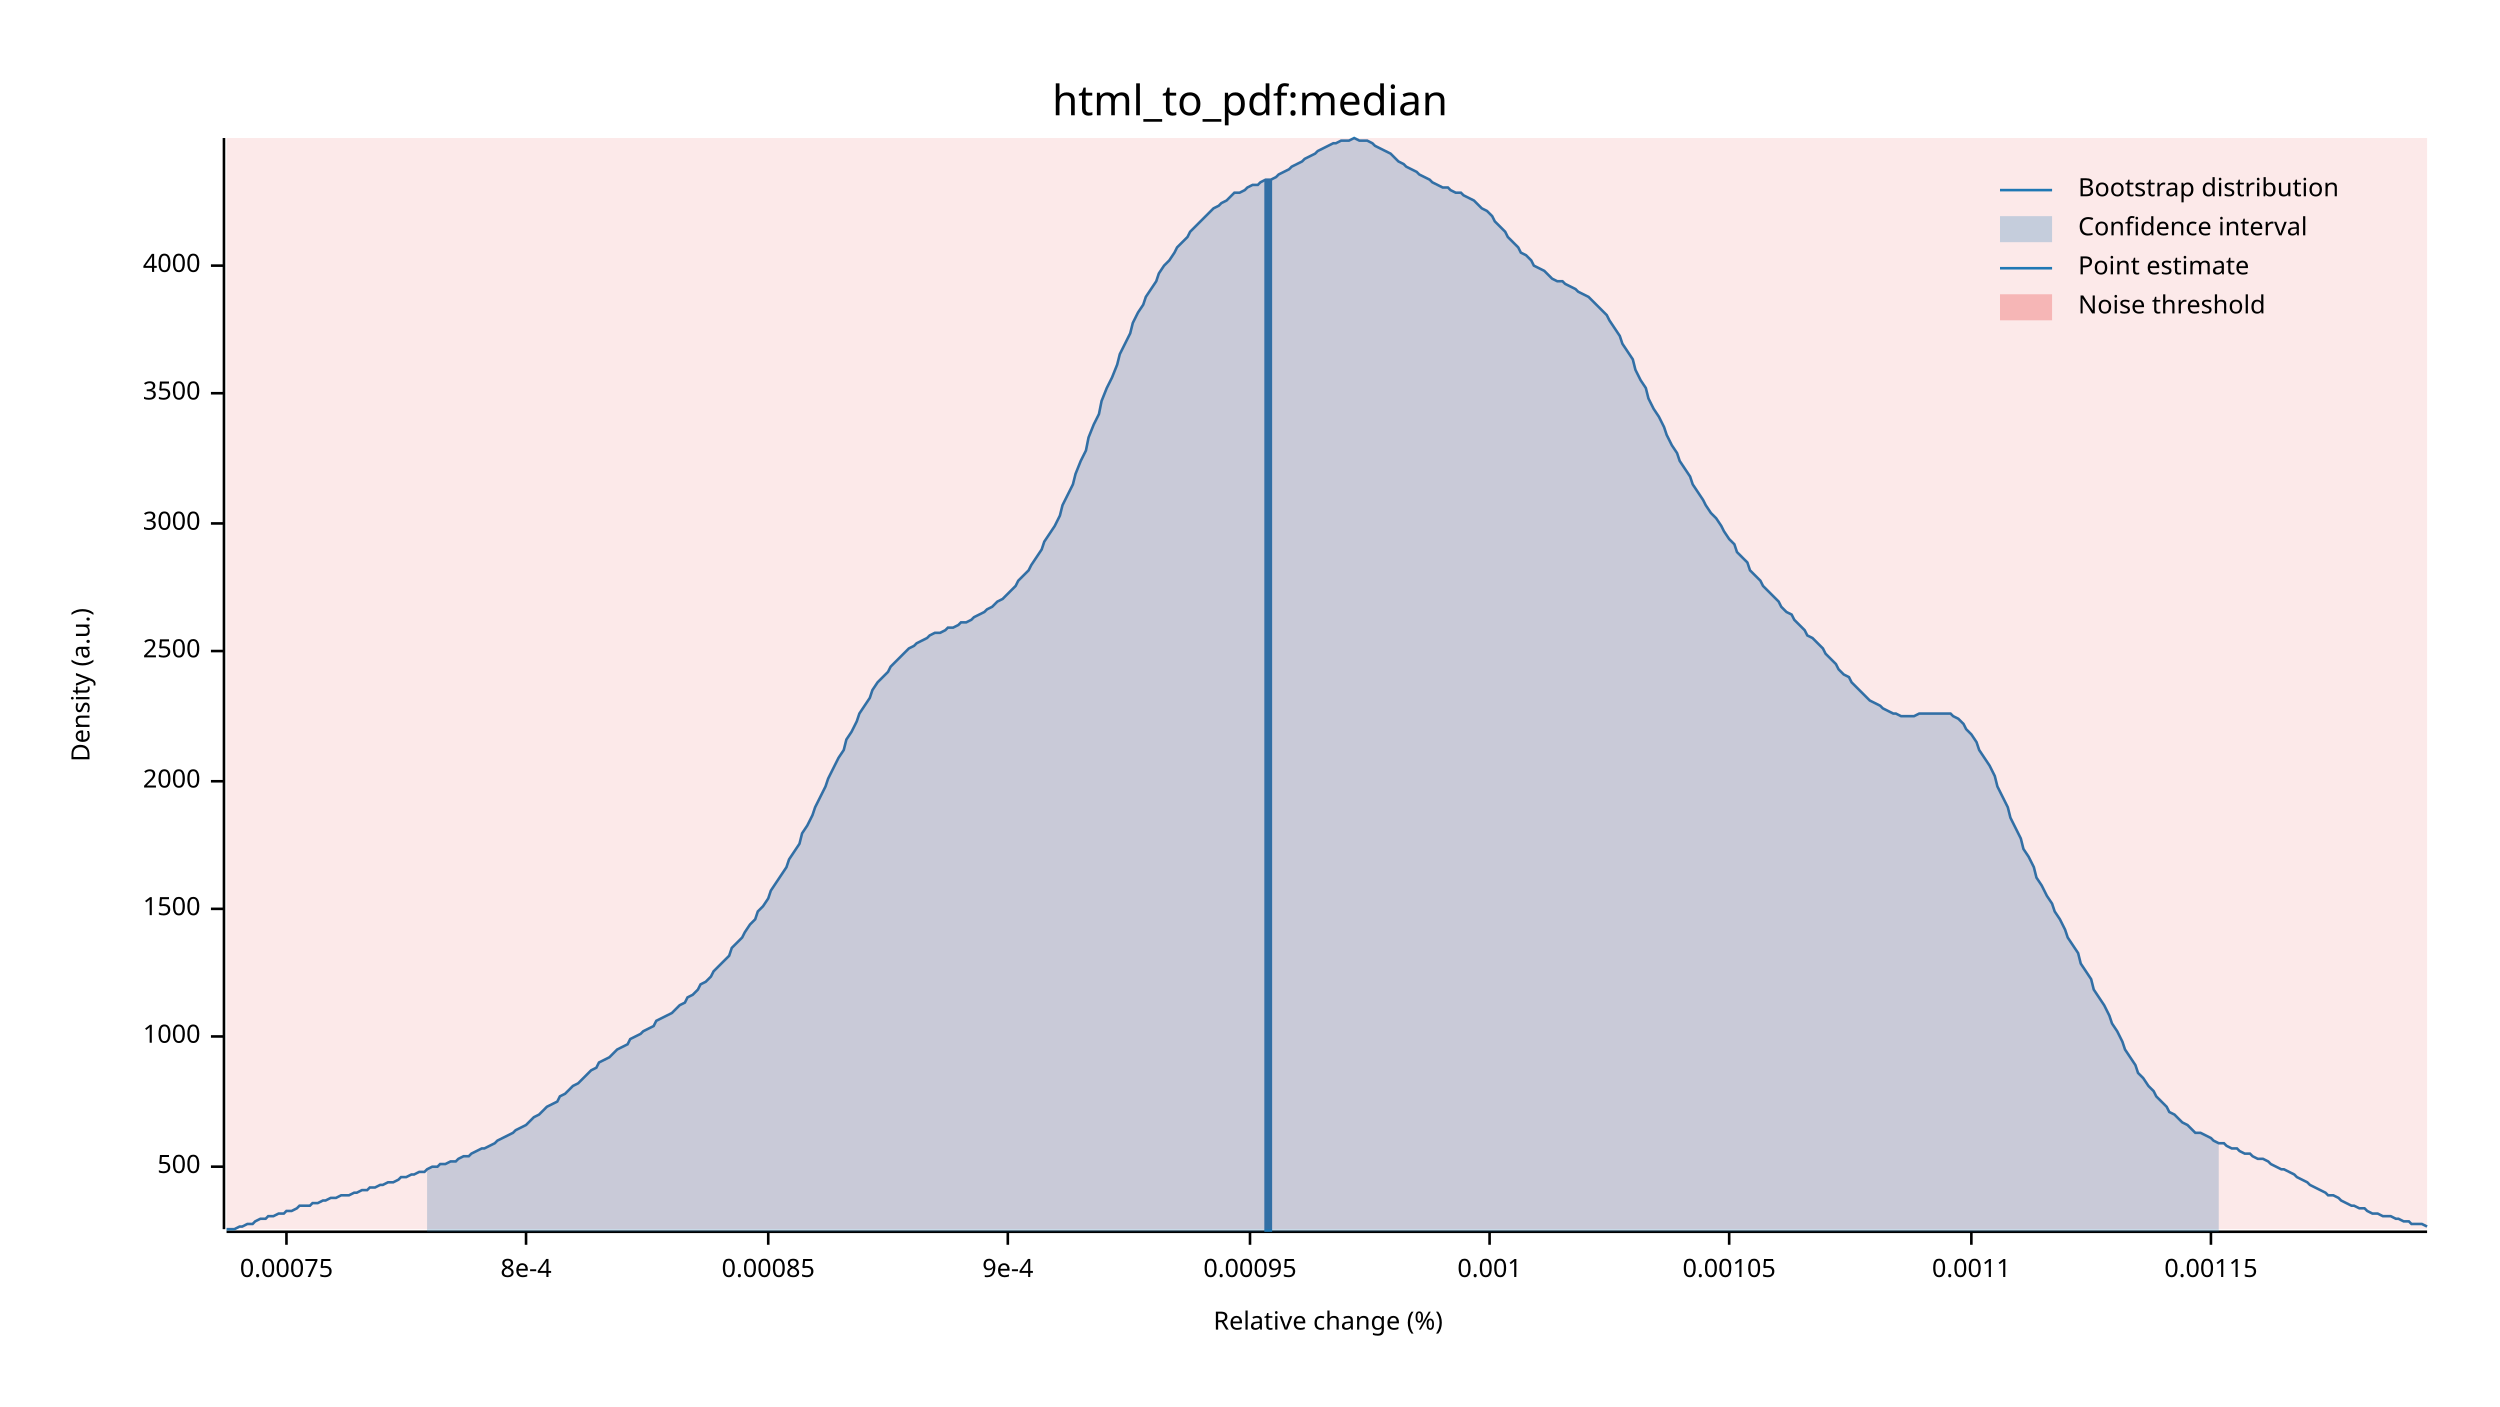
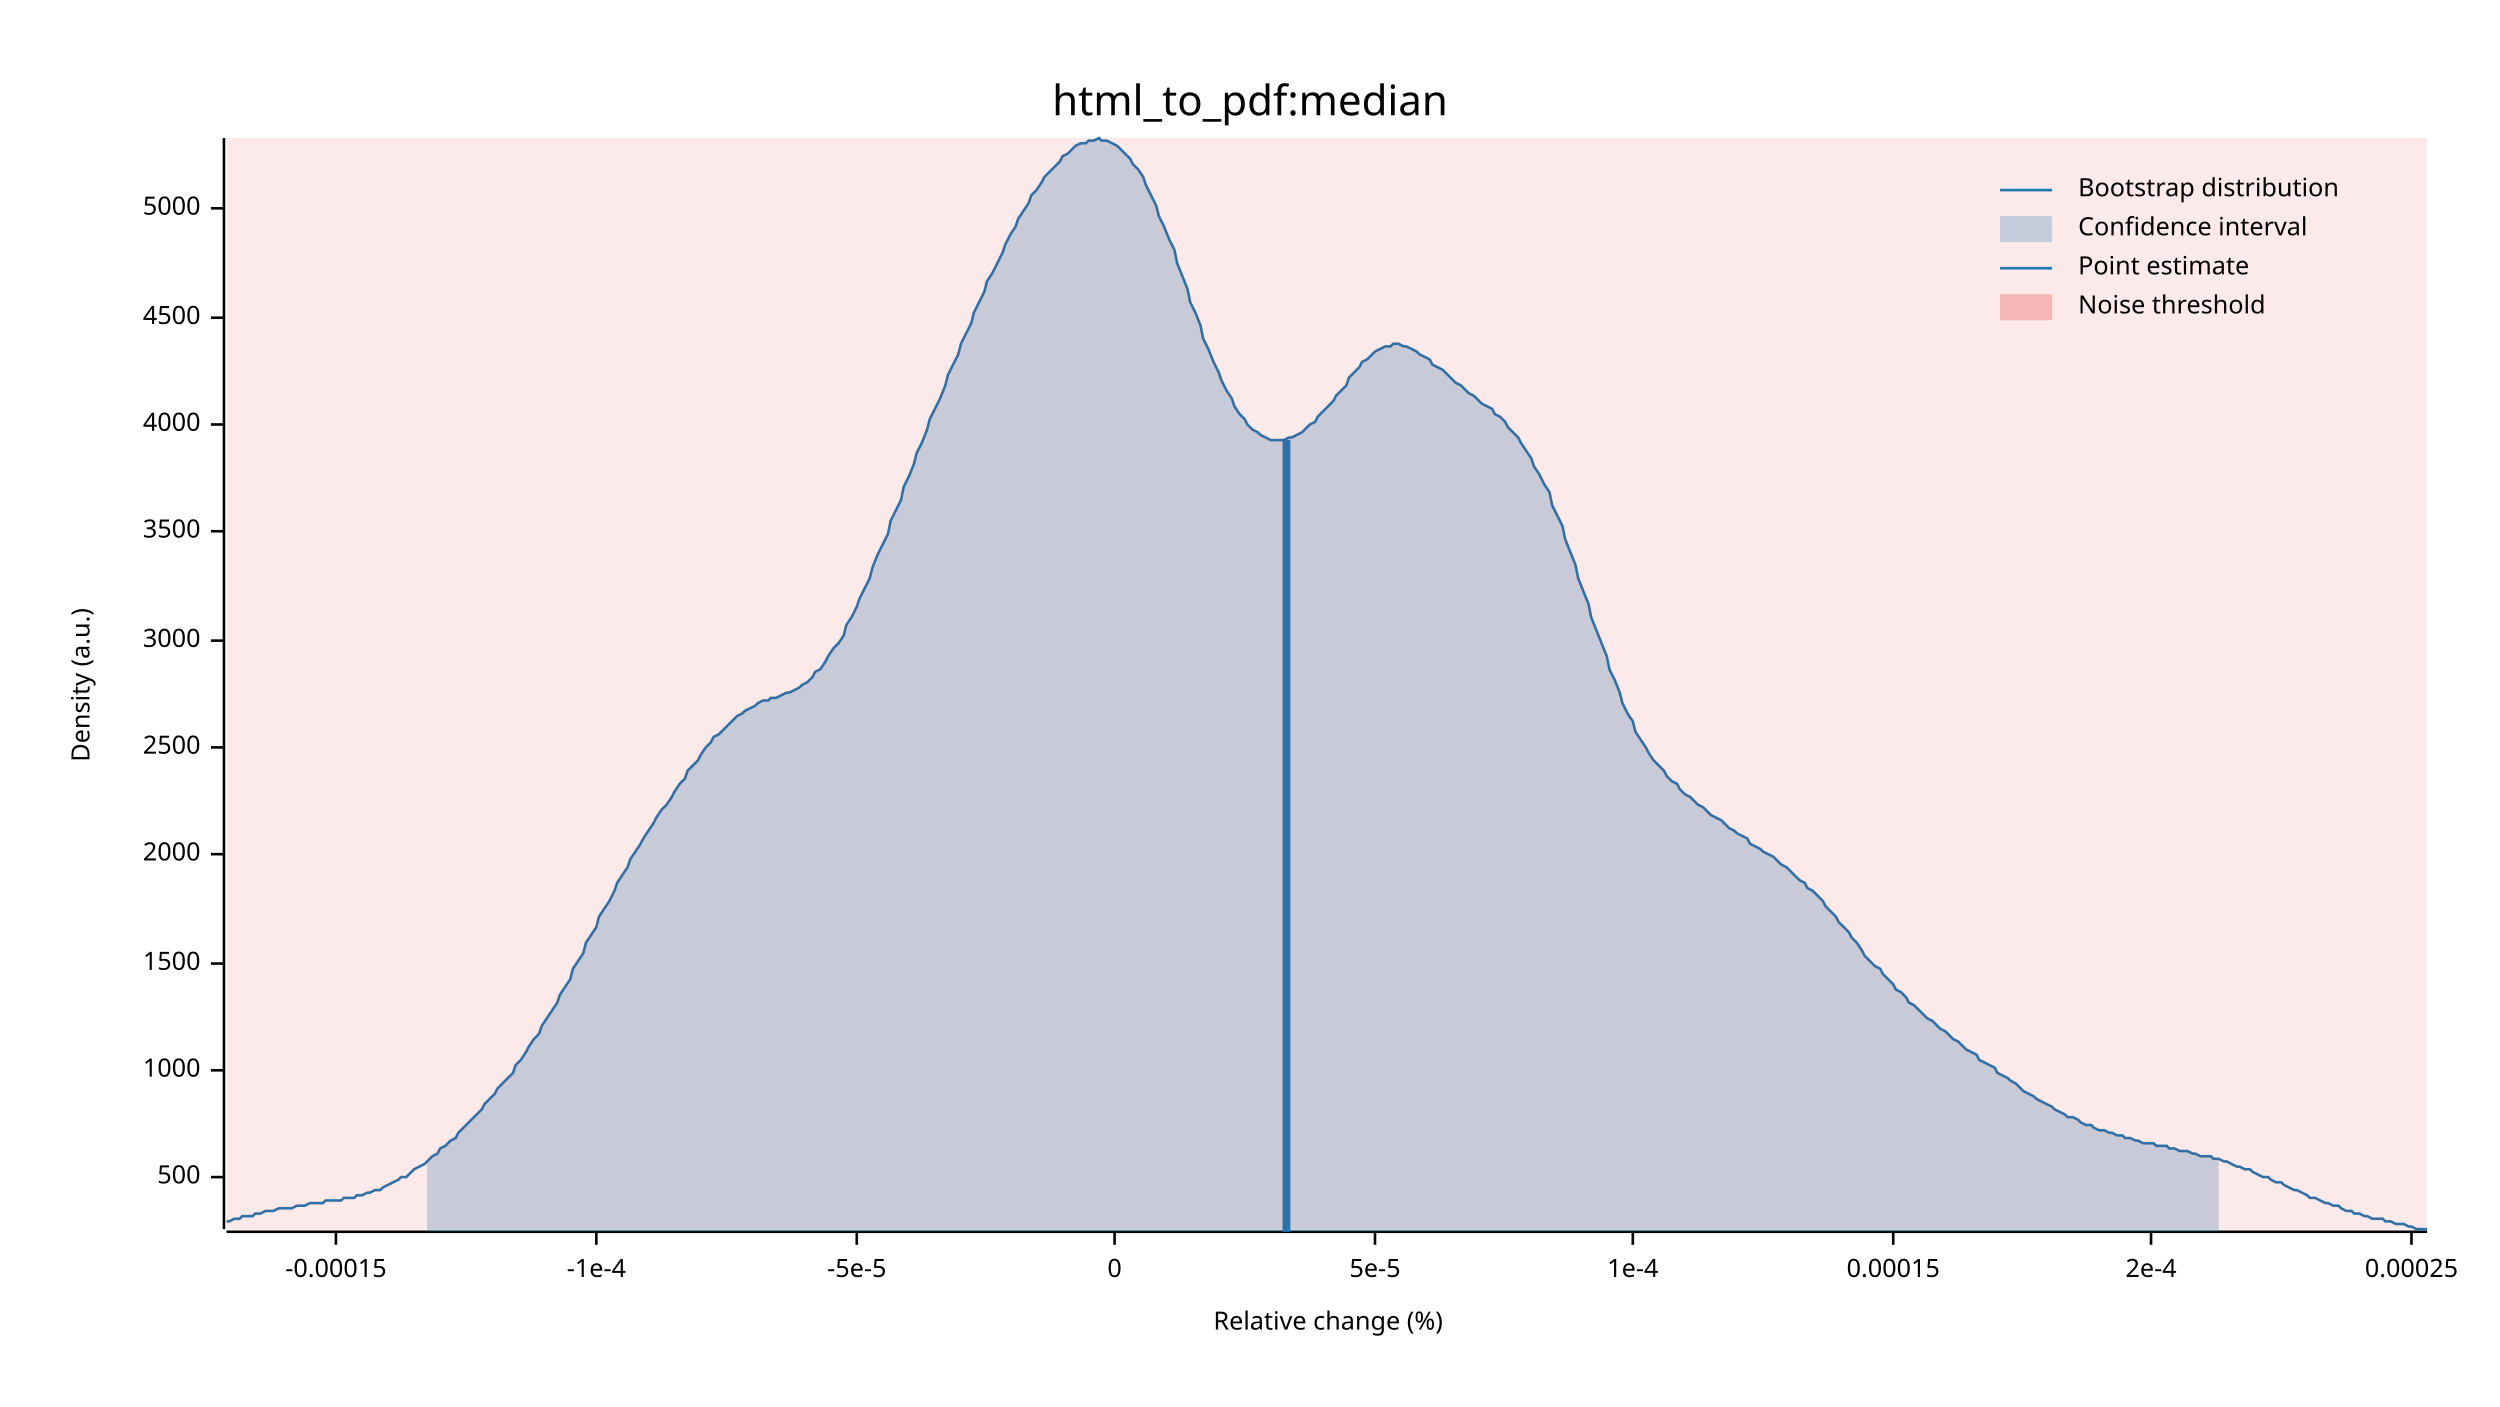
<svg xmlns="http://www.w3.org/2000/svg" width="960" height="540" viewBox="0 0 960 540">
  <text x="480" y="32" dy="0.76em" text-anchor="middle" font-family="sans-serif" font-size="16.129" opacity="1" fill="#000000">
html_to_pdf:median
</text>
  <text x="27" y="263" dy="0.76em" text-anchor="middle" font-family="sans-serif" font-size="9.677" opacity="1" fill="#000000" transform="rotate(270, 27, 263)">
Density (a.u.)
</text>
  <text x="510" y="513" dy="-0.5ex" text-anchor="middle" font-family="sans-serif" font-size="9.677" opacity="1" fill="#000000">
Relative change (%)
</text>
  <polyline fill="none" opacity="1" stroke="#000000" stroke-width="1" points="86,53 86,472 " />
-   <text x="77" y="448" dy="0.5ex" text-anchor="end" font-family="sans-serif" font-size="9.677" opacity="1" fill="#000000">
+   <text x="77" y="452" dy="0.5ex" text-anchor="end" font-family="sans-serif" font-size="9.677" opacity="1" fill="#000000">
500
</text>
-   <polyline fill="none" opacity="1" stroke="#000000" stroke-width="1" points="81,448 86,448 " />
-   <text x="77" y="398" dy="0.5ex" text-anchor="end" font-family="sans-serif" font-size="9.677" opacity="1" fill="#000000">
+   <polyline fill="none" opacity="1" stroke="#000000" stroke-width="1" points="81,452 86,452 " />
+   <text x="77" y="411" dy="0.5ex" text-anchor="end" font-family="sans-serif" font-size="9.677" opacity="1" fill="#000000">
1000
</text>
-   <polyline fill="none" opacity="1" stroke="#000000" stroke-width="1" points="81,398 86,398 " />
-   <text x="77" y="349" dy="0.5ex" text-anchor="end" font-family="sans-serif" font-size="9.677" opacity="1" fill="#000000">
+   <polyline fill="none" opacity="1" stroke="#000000" stroke-width="1" points="81,411 86,411 " />
+   <text x="77" y="370" dy="0.5ex" text-anchor="end" font-family="sans-serif" font-size="9.677" opacity="1" fill="#000000">
1500
</text>
-   <polyline fill="none" opacity="1" stroke="#000000" stroke-width="1" points="81,349 86,349 " />
-   <text x="77" y="300" dy="0.5ex" text-anchor="end" font-family="sans-serif" font-size="9.677" opacity="1" fill="#000000">
+   <polyline fill="none" opacity="1" stroke="#000000" stroke-width="1" points="81,370 86,370 " />
+   <text x="77" y="328" dy="0.5ex" text-anchor="end" font-family="sans-serif" font-size="9.677" opacity="1" fill="#000000">
2000
</text>
-   <polyline fill="none" opacity="1" stroke="#000000" stroke-width="1" points="81,300 86,300 " />
-   <text x="77" y="250" dy="0.5ex" text-anchor="end" font-family="sans-serif" font-size="9.677" opacity="1" fill="#000000">
+   <polyline fill="none" opacity="1" stroke="#000000" stroke-width="1" points="81,328 86,328 " />
+   <text x="77" y="287" dy="0.5ex" text-anchor="end" font-family="sans-serif" font-size="9.677" opacity="1" fill="#000000">
2500
</text>
-   <polyline fill="none" opacity="1" stroke="#000000" stroke-width="1" points="81,250 86,250 " />
-   <text x="77" y="201" dy="0.5ex" text-anchor="end" font-family="sans-serif" font-size="9.677" opacity="1" fill="#000000">
+   <polyline fill="none" opacity="1" stroke="#000000" stroke-width="1" points="81,287 86,287 " />
+   <text x="77" y="246" dy="0.5ex" text-anchor="end" font-family="sans-serif" font-size="9.677" opacity="1" fill="#000000">
3000
</text>
-   <polyline fill="none" opacity="1" stroke="#000000" stroke-width="1" points="81,201 86,201 " />
-   <text x="77" y="151" dy="0.5ex" text-anchor="end" font-family="sans-serif" font-size="9.677" opacity="1" fill="#000000">
+   <polyline fill="none" opacity="1" stroke="#000000" stroke-width="1" points="81,246 86,246 " />
+   <text x="77" y="204" dy="0.5ex" text-anchor="end" font-family="sans-serif" font-size="9.677" opacity="1" fill="#000000">
3500
</text>
-   <polyline fill="none" opacity="1" stroke="#000000" stroke-width="1" points="81,151 86,151 " />
-   <text x="77" y="102" dy="0.5ex" text-anchor="end" font-family="sans-serif" font-size="9.677" opacity="1" fill="#000000">
+   <polyline fill="none" opacity="1" stroke="#000000" stroke-width="1" points="81,204 86,204 " />
+   <text x="77" y="163" dy="0.5ex" text-anchor="end" font-family="sans-serif" font-size="9.677" opacity="1" fill="#000000">
4000
</text>
-   <polyline fill="none" opacity="1" stroke="#000000" stroke-width="1" points="81,102 86,102 " />
+   <polyline fill="none" opacity="1" stroke="#000000" stroke-width="1" points="81,163 86,163 " />
+   <text x="77" y="122" dy="0.5ex" text-anchor="end" font-family="sans-serif" font-size="9.677" opacity="1" fill="#000000">
+ 4500
+ </text>
+   <polyline fill="none" opacity="1" stroke="#000000" stroke-width="1" points="81,122 86,122 " />
+   <text x="77" y="80" dy="0.5ex" text-anchor="end" font-family="sans-serif" font-size="9.677" opacity="1" fill="#000000">
+ 5000
+ </text>
+   <polyline fill="none" opacity="1" stroke="#000000" stroke-width="1" points="81,80 86,80 " />
  <polyline fill="none" opacity="1" stroke="#000000" stroke-width="1" points="87,473 932,473 " />
-   <text x="110" y="483" dy="0.76em" text-anchor="middle" font-family="sans-serif" font-size="9.677" opacity="1" fill="#000000">
- 0.00075
+   <text x="129" y="483" dy="0.76em" text-anchor="middle" font-family="sans-serif" font-size="9.677" opacity="1" fill="#000000">
+ -0.00015
</text>
-   <polyline fill="none" opacity="1" stroke="#000000" stroke-width="1" points="110,473 110,478 " />
-   <text x="202" y="483" dy="0.76em" text-anchor="middle" font-family="sans-serif" font-size="9.677" opacity="1" fill="#000000">
- 8e-4
+   <polyline fill="none" opacity="1" stroke="#000000" stroke-width="1" points="129,473 129,478 " />
+   <text x="229" y="483" dy="0.76em" text-anchor="middle" font-family="sans-serif" font-size="9.677" opacity="1" fill="#000000">
+ -1e-4
</text>
-   <polyline fill="none" opacity="1" stroke="#000000" stroke-width="1" points="202,473 202,478 " />
-   <text x="295" y="483" dy="0.76em" text-anchor="middle" font-family="sans-serif" font-size="9.677" opacity="1" fill="#000000">
- 0.00085
+   <polyline fill="none" opacity="1" stroke="#000000" stroke-width="1" points="229,473 229,478 " />
+   <text x="329" y="483" dy="0.76em" text-anchor="middle" font-family="sans-serif" font-size="9.677" opacity="1" fill="#000000">
+ -5e-5
</text>
-   <polyline fill="none" opacity="1" stroke="#000000" stroke-width="1" points="295,473 295,478 " />
-   <text x="387" y="483" dy="0.76em" text-anchor="middle" font-family="sans-serif" font-size="9.677" opacity="1" fill="#000000">
- 9e-4
+   <polyline fill="none" opacity="1" stroke="#000000" stroke-width="1" points="329,473 329,478 " />
+   <text x="428" y="483" dy="0.76em" text-anchor="middle" font-family="sans-serif" font-size="9.677" opacity="1" fill="#000000">
+ 0
</text>
-   <polyline fill="none" opacity="1" stroke="#000000" stroke-width="1" points="387,473 387,478 " />
-   <text x="480" y="483" dy="0.76em" text-anchor="middle" font-family="sans-serif" font-size="9.677" opacity="1" fill="#000000">
- 0.00095
+   <polyline fill="none" opacity="1" stroke="#000000" stroke-width="1" points="428,473 428,478 " />
+   <text x="528" y="483" dy="0.76em" text-anchor="middle" font-family="sans-serif" font-size="9.677" opacity="1" fill="#000000">
+ 5e-5
</text>
-   <polyline fill="none" opacity="1" stroke="#000000" stroke-width="1" points="480,473 480,478 " />
-   <text x="572" y="483" dy="0.76em" text-anchor="middle" font-family="sans-serif" font-size="9.677" opacity="1" fill="#000000">
- 0.001
+   <polyline fill="none" opacity="1" stroke="#000000" stroke-width="1" points="528,473 528,478 " />
+   <text x="627" y="483" dy="0.76em" text-anchor="middle" font-family="sans-serif" font-size="9.677" opacity="1" fill="#000000">
+ 1e-4
</text>
-   <polyline fill="none" opacity="1" stroke="#000000" stroke-width="1" points="572,473 572,478 " />
-   <text x="664" y="483" dy="0.76em" text-anchor="middle" font-family="sans-serif" font-size="9.677" opacity="1" fill="#000000">
- 0.00105
+   <polyline fill="none" opacity="1" stroke="#000000" stroke-width="1" points="627,473 627,478 " />
+   <text x="727" y="483" dy="0.76em" text-anchor="middle" font-family="sans-serif" font-size="9.677" opacity="1" fill="#000000">
+ 0.00015
</text>
-   <polyline fill="none" opacity="1" stroke="#000000" stroke-width="1" points="664,473 664,478 " />
-   <text x="757" y="483" dy="0.76em" text-anchor="middle" font-family="sans-serif" font-size="9.677" opacity="1" fill="#000000">
- 0.0011
+   <polyline fill="none" opacity="1" stroke="#000000" stroke-width="1" points="727,473 727,478 " />
+   <text x="826" y="483" dy="0.76em" text-anchor="middle" font-family="sans-serif" font-size="9.677" opacity="1" fill="#000000">
+ 2e-4
</text>
-   <polyline fill="none" opacity="1" stroke="#000000" stroke-width="1" points="757,473 757,478 " />
-   <text x="849" y="483" dy="0.76em" text-anchor="middle" font-family="sans-serif" font-size="9.677" opacity="1" fill="#000000">
- 0.00115
+   <polyline fill="none" opacity="1" stroke="#000000" stroke-width="1" points="826,473 826,478 " />
+   <text x="926" y="483" dy="0.76em" text-anchor="middle" font-family="sans-serif" font-size="9.677" opacity="1" fill="#000000">
+ 0.00025
</text>
-   <polyline fill="none" opacity="1" stroke="#000000" stroke-width="1" points="849,473 849,478 " />
-   <polyline fill="none" opacity="1" stroke="#1F78B4" stroke-width="1" points="87,472 88,472 90,472 92,471 93,471 95,470 97,470 98,469 100,468 102,468 103,467 105,467 107,466 109,466 110,465 112,465 114,464 115,463 117,463 119,463 120,462 122,462 124,461 125,461 127,460 129,460 131,459 132,459 134,459 136,458 137,458 139,457 141,457 142,456 144,456 146,455 147,455 149,454 151,454 153,453 154,452 156,452 158,451 159,451 161,450 163,450 164,449 166,448 168,448 169,447 171,447 173,446 175,446 176,445 178,444 180,444 181,443 183,442 185,441 186,441 188,440 190,439 191,438 193,437 195,436 197,435 198,434 200,433 202,432 203,431 205,429 207,428 208,427 210,425 212,424 214,423 215,421 217,420 219,418 220,417 222,416 224,414 225,413 227,411 229,410 230,408 232,407 234,406 236,404 237,403 239,402 241,401 242,399 244,398 246,397 247,396 249,395 251,394 252,392 254,391 256,390 258,389 259,388 261,386 263,385 264,383 266,382 268,380 269,378 271,377 273,375 274,373 276,371 278,369 280,367 281,364 283,362 285,360 286,358 288,355 290,353 291,350 293,348 295,345 296,342 298,339 300,336 302,333 303,330 305,327 307,324 308,320 310,317 312,313 313,310 315,306 317,302 318,299 320,295 322,291 324,288 325,284 327,281 329,277 330,274 332,271 334,268 335,265 337,262 339,260 341,258 342,256 344,254 346,252 347,251 349,249 351,248 352,247 354,246 356,245 357,244 359,243 361,243 363,242 364,241 366,241 368,240 369,239 371,239 373,238 374,237 376,236 378,235 379,234 381,233 383,231 385,230 386,229 388,227 390,225 391,223 393,221 395,219 396,217 398,214 400,211 401,208 403,205 405,202 407,198 408,194 410,190 412,186 413,182 415,177 417,173 418,168 420,163 422,159 423,154 425,149 427,145 429,140 430,136 432,132 434,128 435,124 437,120 439,117 440,114 442,111 444,108 445,105 447,102 449,100 451,97 452,95 454,93 456,91 457,89 459,87 461,85 462,84 464,82 466,80 468,79 469,78 471,77 473,75 474,74 476,74 478,73 479,72 481,71 483,71 484,70 486,69 488,69 490,68 491,67 493,66 495,65 496,64 498,63 500,62 501,61 503,60 505,59 506,58 508,57 510,56 512,55 513,55 515,54 517,54 518,54 520,53 522,54 523,54 525,54 527,55 528,56 530,57 532,58 534,59 535,60 537,62 539,63 540,64 542,65 544,66 545,67 547,68 549,69 550,70 552,71 554,72 556,72 557,73 559,74 561,74 562,75 564,76 566,77 567,78 569,80 571,81 573,83 574,85 576,87 578,89 579,91 581,93 583,95 584,97 586,98 588,100 589,102 591,103 593,104 595,106 596,107 598,108 600,108 601,109 603,110 605,111 606,112 608,113 610,114 611,115 613,117 615,119 617,121 618,123 620,126 622,129 623,132 625,135 627,138 628,142 630,146 632,149 633,153 635,157 637,160 639,164 640,167 642,171 644,174 645,177 647,180 649,183 650,186 652,189 654,192 655,194 657,197 659,199 661,202 662,204 664,207 666,209 667,212 669,214 671,216 672,219 674,221 676,223 677,225 679,227 681,229 683,231 684,233 686,235 688,236 689,238 691,240 693,242 694,244 696,245 698,247 700,249 701,251 703,253 705,255 706,257 708,259 710,260 711,262 713,264 715,266 716,267 718,269 720,270 722,271 723,272 725,273 727,274 728,274 730,275 732,275 733,275 735,275 737,274 738,274 740,274 742,274 744,274 745,274 747,274 749,274 750,275 752,276 754,278 755,280 757,282 759,285 760,288 762,291 764,294 766,298 767,302 769,306 771,310 772,314 774,318 776,322 777,326 779,329 781,333 782,337 784,340 786,344 788,347 789,350 791,353 793,357 794,360 796,363 798,366 799,370 801,373 803,376 804,380 806,383 808,386 810,390 811,393 813,396 815,400 816,403 818,406 820,409 821,412 823,414 825,417 827,419 828,421 830,423 832,425 833,427 835,428 837,430 838,431 840,432 842,434 843,435 845,435 847,436 849,437 850,438 852,439 854,439 855,440 857,441 859,441 860,442 862,443 864,443 865,444 867,445 869,445 871,446 872,447 874,448 876,449 877,449 879,450 881,451 882,452 884,453 886,454 887,455 889,456 891,457 893,458 894,459 896,459 898,460 899,461 901,462 903,463 904,463 906,464 908,464 909,465 911,466 913,466 915,467 916,467 918,467 920,468 921,468 923,469 925,469 926,470 928,470 930,470 932,471 " />
-   <polygon opacity="0.25" fill="#1F78B4" points="164,449 166,448 168,448 169,447 171,447 173,446 175,446 176,445 178,444 180,444 181,443 183,442 185,441 186,441 188,440 190,439 191,438 193,437 195,436 197,435 198,434 200,433 202,432 203,431 205,429 207,428 208,427 210,425 212,424 214,423 215,421 217,420 219,418 220,417 222,416 224,414 225,413 227,411 229,410 230,408 232,407 234,406 236,404 237,403 239,402 241,401 242,399 244,398 246,397 247,396 249,395 251,394 252,392 254,391 256,390 258,389 259,388 261,386 263,385 264,383 266,382 268,380 269,378 271,377 273,375 274,373 276,371 278,369 280,367 281,364 283,362 285,360 286,358 288,355 290,353 291,350 293,348 295,345 296,342 298,339 300,336 302,333 303,330 305,327 307,324 308,320 310,317 312,313 313,310 315,306 317,302 318,299 320,295 322,291 324,288 325,284 327,281 329,277 330,274 332,271 334,268 335,265 337,262 339,260 341,258 342,256 344,254 346,252 347,251 349,249 351,248 352,247 354,246 356,245 357,244 359,243 361,243 363,242 364,241 366,241 368,240 369,239 371,239 373,238 374,237 376,236 378,235 379,234 381,233 383,231 385,230 386,229 388,227 390,225 391,223 393,221 395,219 396,217 398,214 400,211 401,208 403,205 405,202 407,198 408,194 410,190 412,186 413,182 415,177 417,173 418,168 420,163 422,159 423,154 425,149 427,145 429,140 430,136 432,132 434,128 435,124 437,120 439,117 440,114 442,111 444,108 445,105 447,102 449,100 451,97 452,95 454,93 456,91 457,89 459,87 461,85 462,84 464,82 466,80 468,79 469,78 471,77 473,75 474,74 476,74 478,73 479,72 481,71 483,71 484,70 486,69 488,69 490,68 491,67 493,66 495,65 496,64 498,63 500,62 501,61 503,60 505,59 506,58 508,57 510,56 512,55 513,55 515,54 517,54 518,54 520,53 522,54 523,54 525,54 527,55 528,56 530,57 532,58 534,59 535,60 537,62 539,63 540,64 542,65 544,66 545,67 547,68 549,69 550,70 552,71 554,72 556,72 557,73 559,74 561,74 562,75 564,76 566,77 567,78 569,80 571,81 573,83 574,85 576,87 578,89 579,91 581,93 583,95 584,97 586,98 588,100 589,102 591,103 593,104 595,106 596,107 598,108 600,108 601,109 603,110 605,111 606,112 608,113 610,114 611,115 613,117 615,119 617,121 618,123 620,126 622,129 623,132 625,135 627,138 628,142 630,146 632,149 633,153 635,157 637,160 639,164 640,167 642,171 644,174 645,177 647,180 649,183 650,186 652,189 654,192 655,194 657,197 659,199 661,202 662,204 664,207 666,209 667,212 669,214 671,216 672,219 674,221 676,223 677,225 679,227 681,229 683,231 684,233 686,235 688,236 689,238 691,240 693,242 694,244 696,245 698,247 700,249 701,251 703,253 705,255 706,257 708,259 710,260 711,262 713,264 715,266 716,267 718,269 720,270 722,271 723,272 725,273 727,274 728,274 730,275 732,275 733,275 735,275 737,274 738,274 740,274 742,274 744,274 745,274 747,274 749,274 750,275 752,276 754,278 755,280 757,282 759,285 760,288 762,291 764,294 766,298 767,302 769,306 771,310 772,314 774,318 776,322 777,326 779,329 781,333 782,337 784,340 786,344 788,347 789,350 791,353 793,357 794,360 796,363 798,366 799,370 801,373 803,376 804,380 806,383 808,386 810,390 811,393 813,396 815,400 816,403 818,406 820,409 821,412 823,414 825,417 827,419 828,421 830,423 832,425 833,427 835,428 837,430 838,431 840,432 842,434 843,435 845,435 847,436 849,437 850,438 852,439 852,473 164,473 " />
-   <polyline fill="none" opacity="1" stroke="#1F78B4" stroke-width="3" points="487,473 487,69 " />
+   <polyline fill="none" opacity="1" stroke="#000000" stroke-width="1" points="926,473 926,478 " />
+   <polyline fill="none" opacity="1" stroke="#1F78B4" stroke-width="1" points="87,469 88,469 90,468 92,468 93,467 95,467 97,467 98,466 100,466 102,465 103,465 105,465 107,464 109,464 110,464 112,464 114,463 115,463 117,463 119,462 120,462 122,462 124,462 125,461 127,461 129,461 131,461 132,460 134,460 136,460 137,459 139,459 141,458 142,458 144,457 146,457 147,456 149,455 151,454 153,453 154,452 156,452 158,450 159,449 161,448 163,447 164,446 166,444 168,443 169,441 171,440 173,438 175,437 176,435 178,433 180,431 181,430 183,428 185,426 186,424 188,422 190,420 191,418 193,416 195,414 197,412 198,409 200,407 202,404 203,402 205,399 207,397 208,394 210,391 212,388 214,385 215,382 217,379 219,376 220,372 222,369 224,366 225,362 227,359 229,356 230,352 232,349 234,346 236,342 237,339 239,336 241,333 242,330 244,327 246,324 247,322 249,319 251,316 252,314 254,311 256,309 258,306 259,304 261,301 263,299 264,296 266,294 268,292 269,290 271,287 273,285 274,283 276,282 278,280 280,278 281,277 283,275 285,274 286,273 288,272 290,271 291,270 293,269 295,269 296,268 298,268 300,267 302,266 303,266 305,265 307,264 308,263 310,262 312,260 313,258 315,257 317,254 318,252 320,249 322,247 324,244 325,240 327,237 329,233 330,230 332,226 334,222 335,218 337,213 339,209 341,205 342,200 344,196 346,192 347,187 349,183 351,178 352,174 354,170 356,165 357,161 359,157 361,153 363,148 364,144 366,140 368,136 369,132 371,128 373,124 374,120 376,116 378,112 379,108 381,105 383,101 385,97 386,94 388,90 390,87 391,84 393,81 395,78 396,75 398,73 400,70 401,68 403,66 405,64 407,62 408,60 410,59 412,57 413,56 415,55 417,55 418,54 420,54 422,53 423,54 425,54 427,55 429,56 430,57 432,59 434,61 435,63 437,65 439,68 440,71 442,75 444,79 445,83 447,87 449,92 451,96 452,101 454,106 456,111 457,116 459,120 461,125 462,130 464,134 466,139 468,143 469,146 471,150 473,153 474,156 476,159 478,161 479,163 481,165 483,166 484,167 486,168 488,169 490,169 491,169 493,169 495,168 496,168 498,167 500,166 501,165 503,163 505,162 506,160 508,158 510,156 512,154 513,152 515,150 517,148 518,145 520,143 522,141 523,139 525,138 527,136 528,135 530,134 532,133 534,133 535,132 537,132 539,133 540,133 542,134 544,135 545,136 547,137 549,138 550,140 552,141 554,142 556,144 557,145 559,147 561,148 562,149 564,151 566,152 567,153 569,155 571,156 573,157 574,159 576,160 578,162 579,164 581,166 583,168 584,170 586,173 588,176 589,179 591,182 593,186 595,189 596,194 598,198 600,202 601,207 603,212 605,217 606,222 608,227 610,232 611,237 613,242 615,247 617,252 618,257 620,261 622,266 623,270 625,274 627,277 628,281 630,284 632,287 633,289 635,292 637,294 639,296 640,298 642,300 644,301 645,303 647,305 649,306 650,307 652,309 654,310 655,311 657,313 659,314 661,315 662,316 664,318 666,319 667,320 669,321 671,322 672,324 674,325 676,326 677,327 679,328 681,329 683,331 684,332 686,333 688,335 689,336 691,338 693,339 694,341 696,342 698,344 700,346 701,348 703,350 705,352 706,354 708,356 710,358 711,360 713,362 715,365 716,367 718,369 720,371 722,372 723,374 725,376 727,378 728,380 730,381 732,383 733,385 735,386 737,388 738,389 740,391 742,392 744,394 745,395 747,396 749,398 750,399 752,400 754,402 755,403 757,404 759,405 760,407 762,408 764,409 766,410 767,412 769,413 771,414 772,415 774,416 776,418 777,419 779,420 781,421 782,422 784,423 786,424 788,425 789,426 791,427 793,428 794,429 796,429 798,430 799,431 801,432 803,432 804,433 806,434 808,434 810,435 811,435 813,436 815,436 816,437 818,437 820,438 821,438 823,439 825,439 827,439 828,440 830,440 832,440 833,441 835,441 837,442 838,442 840,442 842,443 843,443 845,444 847,444 849,444 850,445 852,445 854,446 855,446 857,447 859,448 860,448 862,449 864,449 865,450 867,451 869,452 871,452 872,453 874,454 876,454 877,455 879,456 881,457 882,457 884,458 886,459 887,460 889,460 891,461 893,462 894,462 896,463 898,463 899,464 901,465 903,465 904,466 906,466 908,467 909,467 911,468 913,468 915,468 916,469 918,469 920,470 921,470 923,470 925,471 926,471 928,472 930,472 932,472 " />
+   <polygon opacity="0.25" fill="#1F78B4" points="164,446 166,444 168,443 169,441 171,440 173,438 175,437 176,435 178,433 180,431 181,430 183,428 185,426 186,424 188,422 190,420 191,418 193,416 195,414 197,412 198,409 200,407 202,404 203,402 205,399 207,397 208,394 210,391 212,388 214,385 215,382 217,379 219,376 220,372 222,369 224,366 225,362 227,359 229,356 230,352 232,349 234,346 236,342 237,339 239,336 241,333 242,330 244,327 246,324 247,322 249,319 251,316 252,314 254,311 256,309 258,306 259,304 261,301 263,299 264,296 266,294 268,292 269,290 271,287 273,285 274,283 276,282 278,280 280,278 281,277 283,275 285,274 286,273 288,272 290,271 291,270 293,269 295,269 296,268 298,268 300,267 302,266 303,266 305,265 307,264 308,263 310,262 312,260 313,258 315,257 317,254 318,252 320,249 322,247 324,244 325,240 327,237 329,233 330,230 332,226 334,222 335,218 337,213 339,209 341,205 342,200 344,196 346,192 347,187 349,183 351,178 352,174 354,170 356,165 357,161 359,157 361,153 363,148 364,144 366,140 368,136 369,132 371,128 373,124 374,120 376,116 378,112 379,108 381,105 383,101 385,97 386,94 388,90 390,87 391,84 393,81 395,78 396,75 398,73 400,70 401,68 403,66 405,64 407,62 408,60 410,59 412,57 413,56 415,55 417,55 418,54 420,54 422,53 423,54 425,54 427,55 429,56 430,57 432,59 434,61 435,63 437,65 439,68 440,71 442,75 444,79 445,83 447,87 449,92 451,96 452,101 454,106 456,111 457,116 459,120 461,125 462,130 464,134 466,139 468,143 469,146 471,150 473,153 474,156 476,159 478,161 479,163 481,165 483,166 484,167 486,168 488,169 490,169 491,169 493,169 495,168 496,168 498,167 500,166 501,165 503,163 505,162 506,160 508,158 510,156 512,154 513,152 515,150 517,148 518,145 520,143 522,141 523,139 525,138 527,136 528,135 530,134 532,133 534,133 535,132 537,132 539,133 540,133 542,134 544,135 545,136 547,137 549,138 550,140 552,141 554,142 556,144 557,145 559,147 561,148 562,149 564,151 566,152 567,153 569,155 571,156 573,157 574,159 576,160 578,162 579,164 581,166 583,168 584,170 586,173 588,176 589,179 591,182 593,186 595,189 596,194 598,198 600,202 601,207 603,212 605,217 606,222 608,227 610,232 611,237 613,242 615,247 617,252 618,257 620,261 622,266 623,270 625,274 627,277 628,281 630,284 632,287 633,289 635,292 637,294 639,296 640,298 642,300 644,301 645,303 647,305 649,306 650,307 652,309 654,310 655,311 657,313 659,314 661,315 662,316 664,318 666,319 667,320 669,321 671,322 672,324 674,325 676,326 677,327 679,328 681,329 683,331 684,332 686,333 688,335 689,336 691,338 693,339 694,341 696,342 698,344 700,346 701,348 703,350 705,352 706,354 708,356 710,358 711,360 713,362 715,365 716,367 718,369 720,371 722,372 723,374 725,376 727,378 728,380 730,381 732,383 733,385 735,386 737,388 738,389 740,391 742,392 744,394 745,395 747,396 749,398 750,399 752,400 754,402 755,403 757,404 759,405 760,407 762,408 764,409 766,410 767,412 769,413 771,414 772,415 774,416 776,418 777,419 779,420 781,421 782,422 784,423 786,424 788,425 789,426 791,427 793,428 794,429 796,429 798,430 799,431 801,432 803,432 804,433 806,434 808,434 810,435 811,435 813,436 815,436 816,437 818,437 820,438 821,438 823,439 825,439 827,439 828,440 830,440 832,440 833,441 835,441 837,442 838,442 840,442 842,443 843,443 845,444 847,444 849,444 850,445 852,445 852,473 164,473 " />
+   <polyline fill="none" opacity="1" stroke="#1F78B4" stroke-width="3" points="494,473 494,169 " />
  <rect x="87" y="53" width="845" height="419" opacity="0.1" fill="#E31A1C" stroke="none" />
  <text x="798" y="68" dy="0.76em" text-anchor="start" font-family="sans-serif" font-size="9.677" opacity="1" fill="#000000">
Bootstrap distribution
</text>
  <text x="798" y="83" dy="0.76em" text-anchor="start" font-family="sans-serif" font-size="9.677" opacity="1" fill="#000000">
Confidence interval
</text>
  <text x="798" y="98" dy="0.76em" text-anchor="start" font-family="sans-serif" font-size="9.677" opacity="1" fill="#000000">
Point estimate
</text>
  <text x="798" y="113" dy="0.76em" text-anchor="start" font-family="sans-serif" font-size="9.677" opacity="1" fill="#000000">
Noise threshold
</text>
  <polyline fill="none" opacity="1" stroke="#1F78B4" stroke-width="1" points="768,73 788,73 " />
  <rect x="768" y="83" width="20" height="10" opacity="0.25" fill="#1F78B4" stroke="none" />
  <polyline fill="none" opacity="1" stroke="#1F78B4" stroke-width="1" points="768,103 788,103 " />
  <rect x="768" y="113" width="20" height="10" opacity="0.25" fill="#E31A1C" stroke="none" />
</svg>
